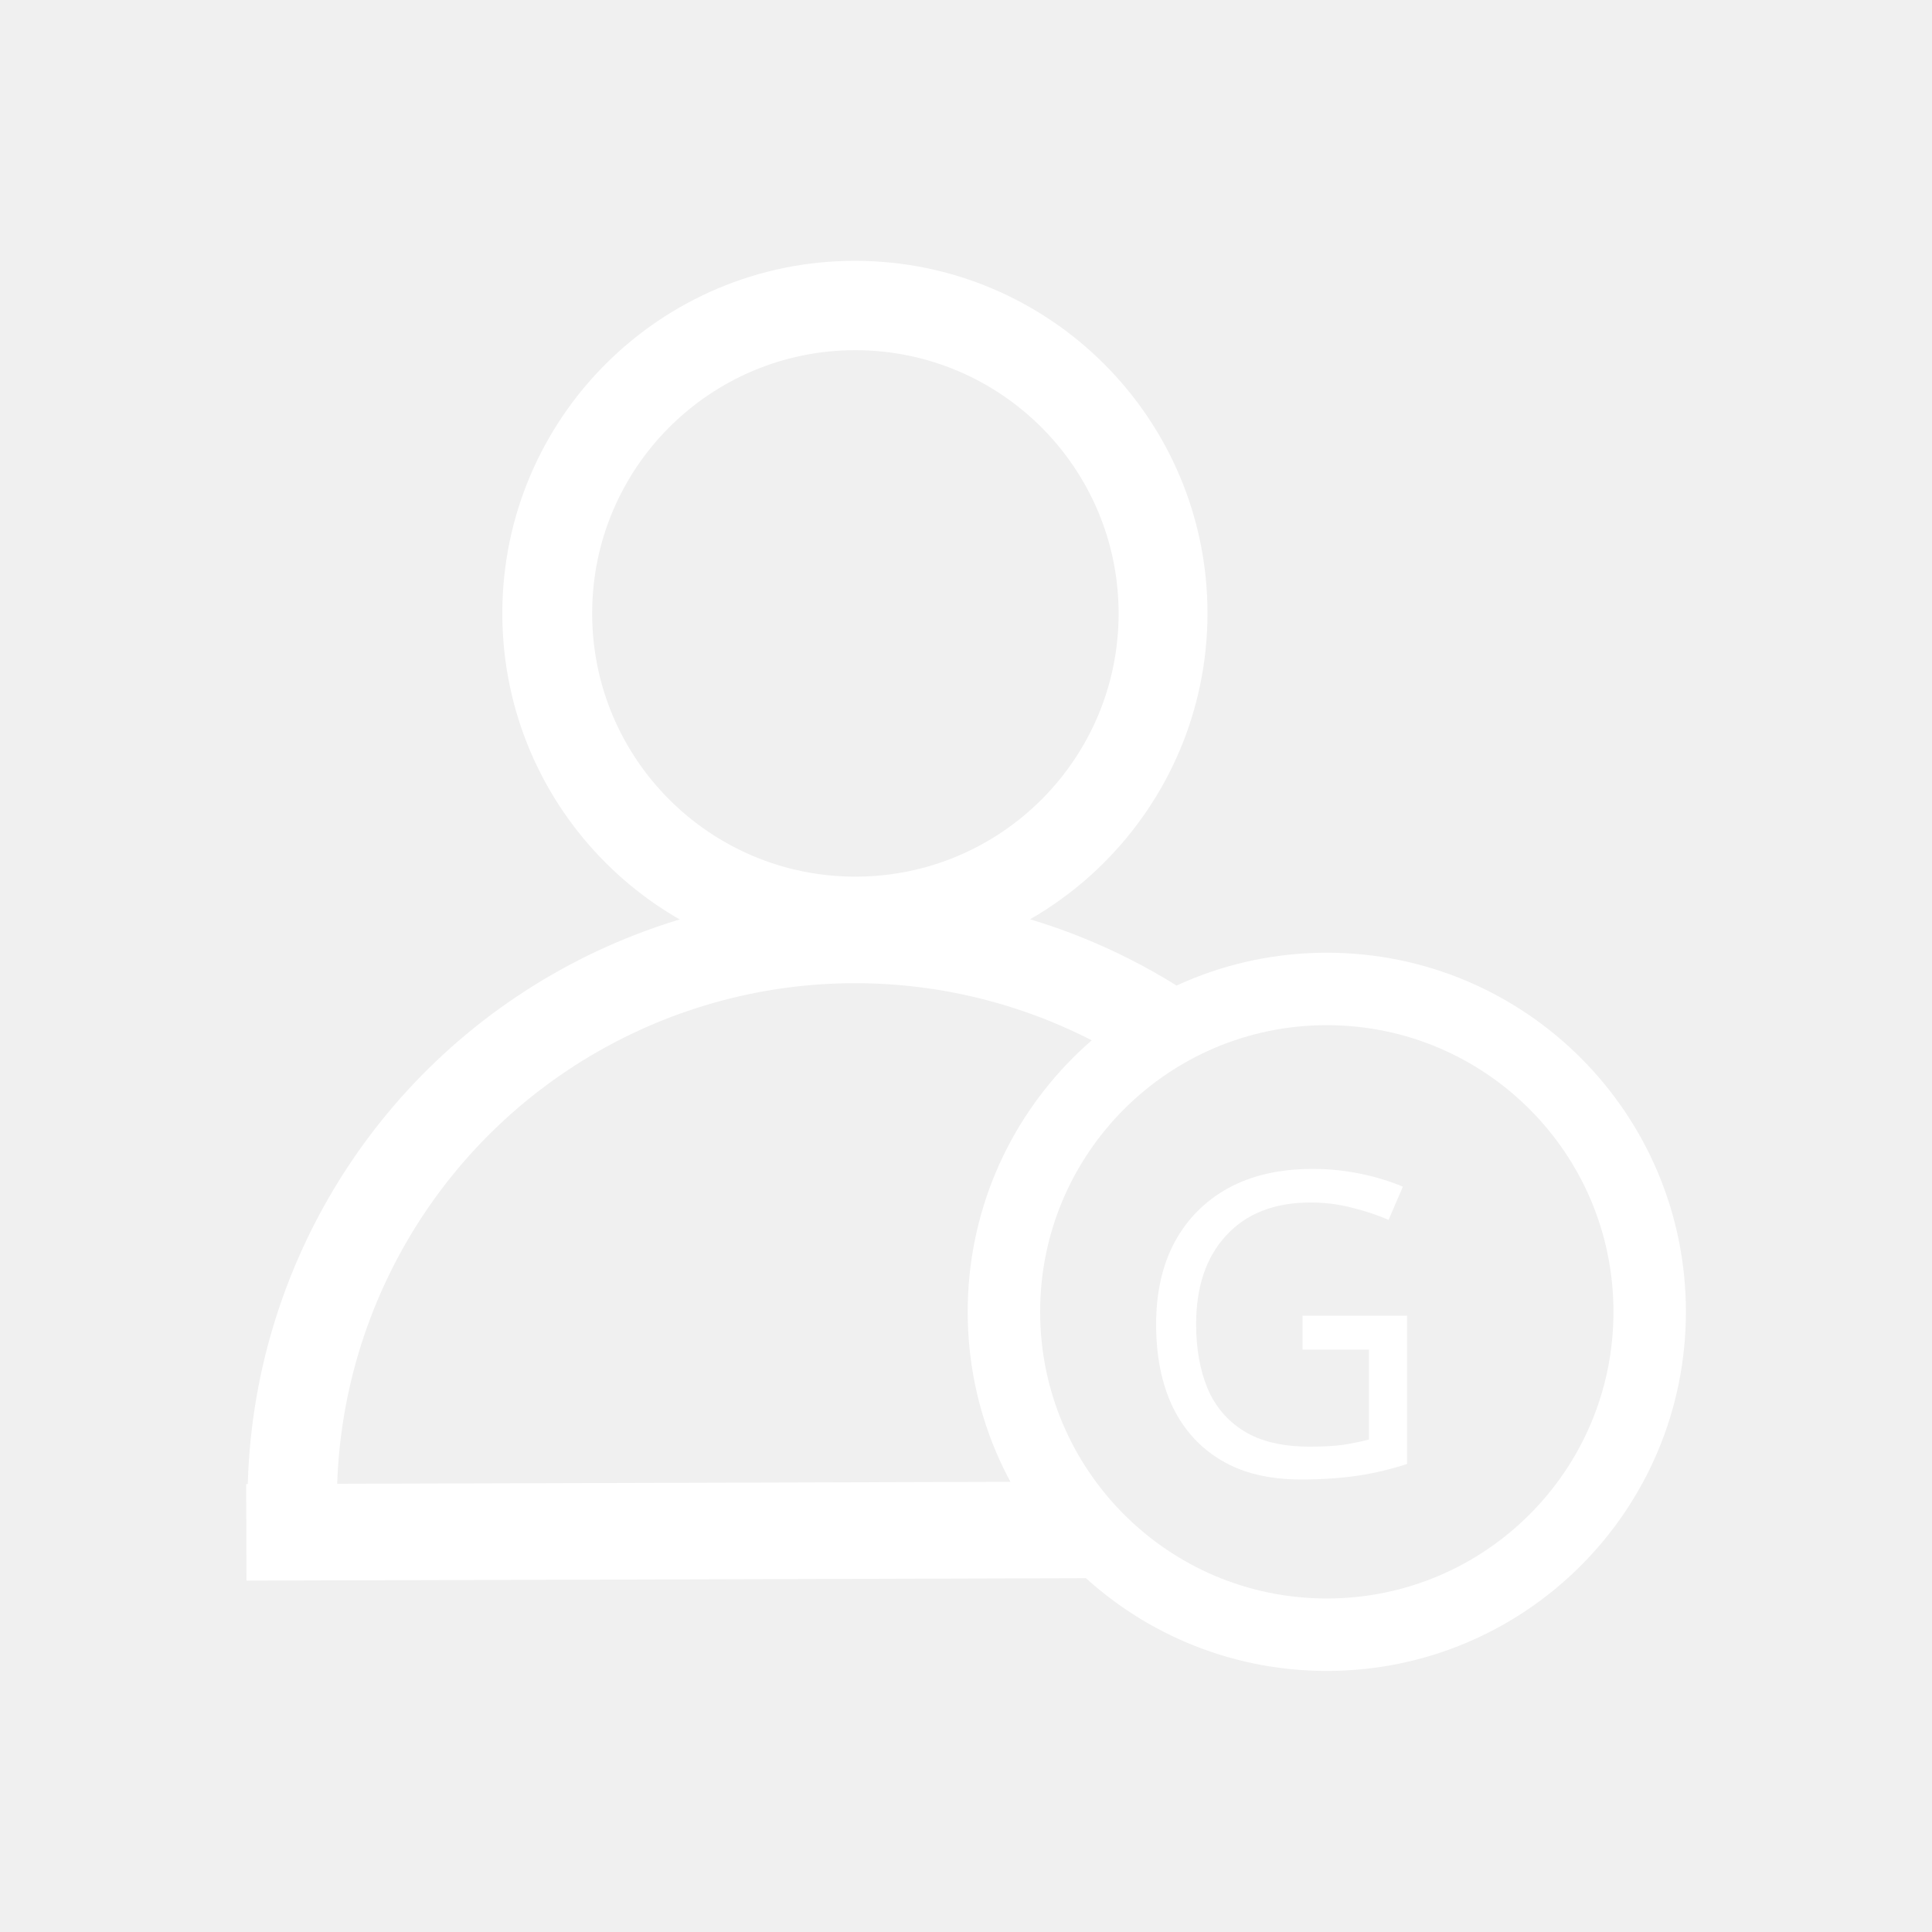
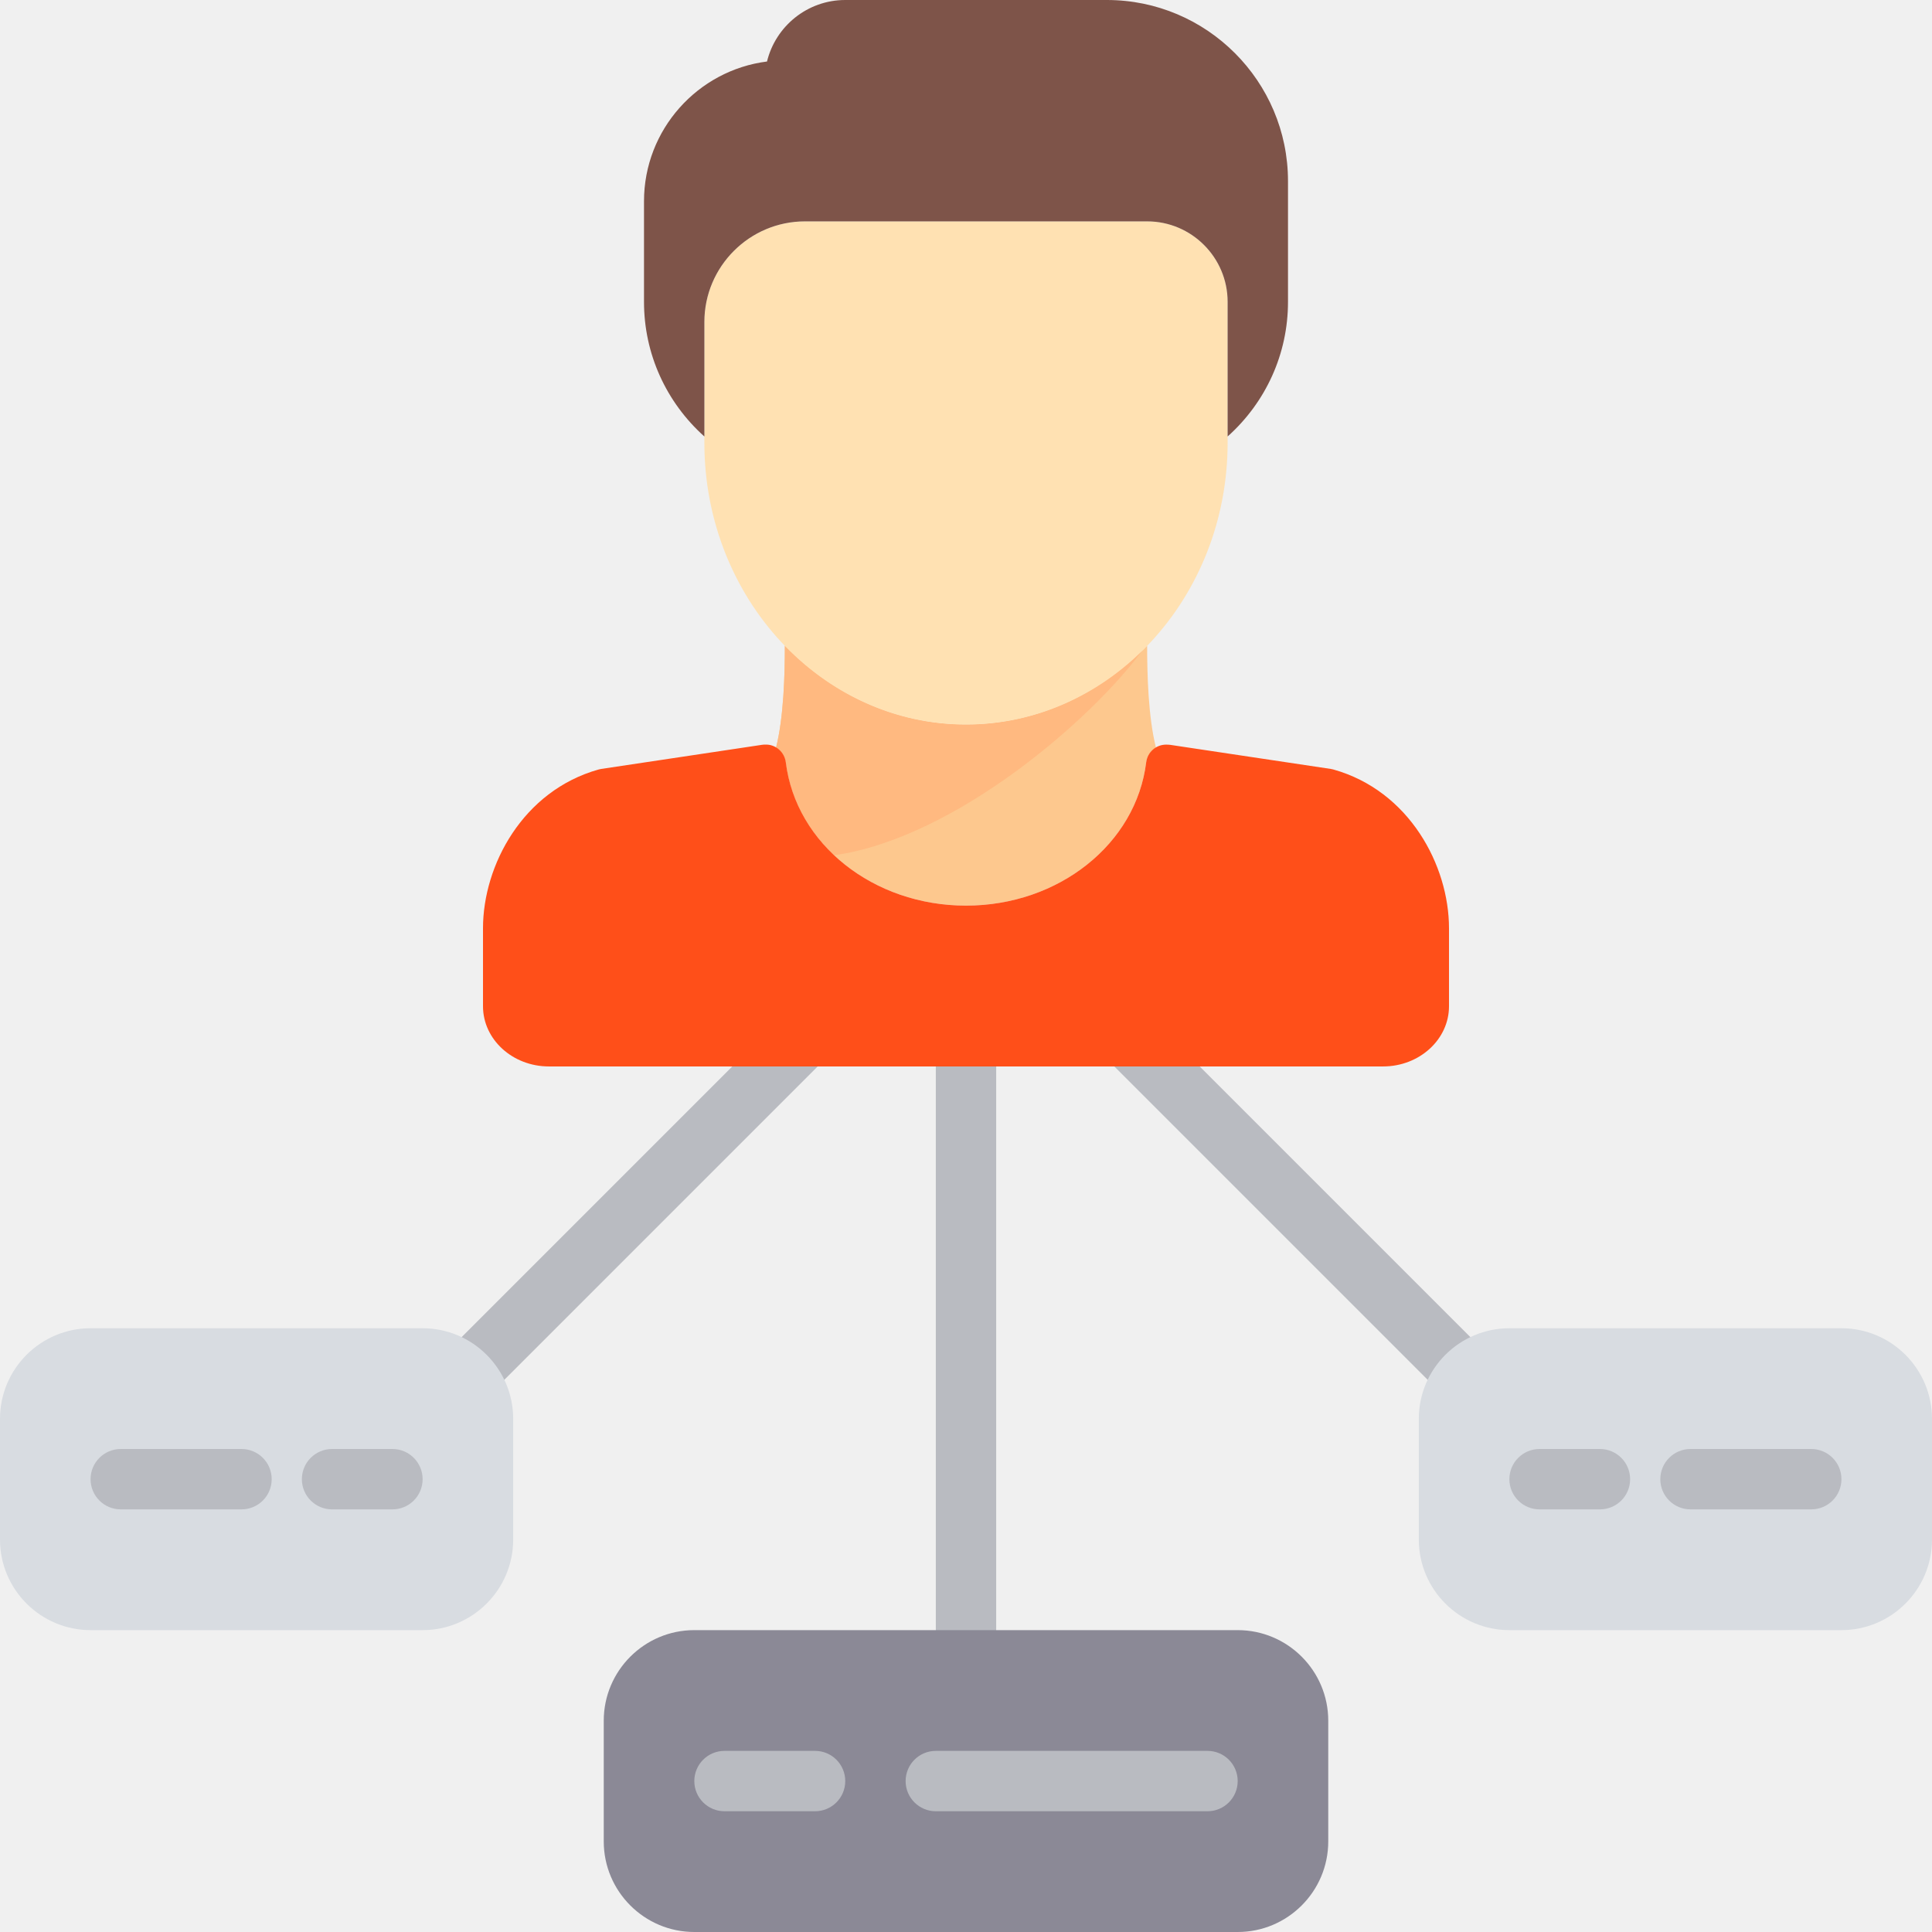
- <svg xmlns="http://www.w3.org/2000/svg" id="Layer_1" data-name="Layer 1" viewBox="0 0 80 80">
-   <defs>
-     <style>.cls-1,.cls-3{fill:#fff;}.cls-2,.cls-4{fill:none;stroke:#fff;stroke-miterlimit:10;}.cls-2{stroke-width:3px;}.cls-3{font-size:17.52px;font-family:Keep Calm;}.cls-4{stroke-width:4px;}</style>
-   </defs>
-   <path class="cls-1" d="M47.6,44.51A21.46,21.46,0,0,0,13.95,62.18c0,1-.46-0.09-1.49-0.09s-2.21,1.12-2.21.09A25.16,25.16,0,0,1,49.49,41.31" />
-   <path class="cls-1" d="M35.42,40A14.6,14.6,0,1,1,50,25.42,14.62,14.62,0,0,1,35.42,40h0Zm0-25.5a10.9,10.9,0,1,0,10.9,10.9,10.91,10.91,0,0,0-10.9-10.9h0Zm0,0" />
-   <circle class="cls-2" cx="54.94" cy="54.32" r="13.37" />
-   <text class="cls-3" transform="translate(46.81 61.09)">G</text>
-   <line class="cls-4" x1="10.2" y1="63.45" x2="45.08" y2="63.35" />
+ <svg xmlns="http://www.w3.org/2000/svg" version="1.1" id="Capa_1" x="0px" y="0px" viewBox="0 0 512 512" style="enable-background:new 0 0 512 512;" xml:space="preserve">
+   <g>
+     <g>
+       <g>
+         <path style="fill:#B9BBC1;" d="M256,448c-4.422,0-8-3.582-8-8V264c0-4.418,3.578-8,8-8s8,3.582,8,8v176     C264,444.418,260.422,448,256,448z" />
+       </g>
+     </g>
+     <g>
+       <path style="fill:#8B8996;" d="M328,432H184c-13.234,0-24,10.766-24,24v32c0,13.234,10.766,24,24,24h144c13.234,0,24-10.766,24-24    v-32C352,442.765,341.234,432,328,432z" />
+     </g>
+     <g>
+       <g>
+         <path style="fill:#B9BBC1;" d="M123.312,372.687c-2.047,0-4.094-0.781-5.656-2.344c-3.125-3.125-3.125-8.188,0-11.312     l100.687-100.687c3.125-3.125,8.188-3.125,11.312,0s3.125,8.188,0,11.312L128.969,370.344     C127.406,371.906,125.359,372.687,123.312,372.687z" />
+       </g>
+     </g>
+     <g>
+       <g>
+         <path style="fill:#B9BBC1;" d="M388.687,372.687c-2.047,0-4.094-0.781-5.656-2.344l-92.687-92.687     c-3.125-3.125-3.125-8.187,0-11.312s8.188-3.125,11.312,0l92.687,92.687c3.125,3.125,3.125,8.188,0,11.312     C392.781,371.906,390.734,372.687,388.687,372.687z" />
+       </g>
+     </g>
+     <g>
+       <path style="fill:#D8DCE1;" d="M112,352H24c-13.234,0-24,10.766-24,24v32c0,13.234,10.766,24,24,24h88c13.234,0,24-10.766,24-24    v-32C136,362.765,125.234,352,112,352z" />
+     </g>
+     <g>
+       <g>
+         <path style="fill:#B9BBC1;" d="M216,480h-24c-4.422,0-8-3.582-8-8s3.578-8,8-8h24c4.422,0,8,3.582,8,8S220.422,480,216,480z" />
+       </g>
+     </g>
+     <g>
+       <g>
+         <path style="fill:#B9BBC1;" d="M320,480h-72c-4.422,0-8-3.582-8-8s3.578-8,8-8h72c4.422,0,8,3.582,8,8S324.422,480,320,480z" />
+       </g>
+     </g>
+     <g>
+       <g>
+         <path style="fill:#B9BBC1;" d="M104,400H88c-4.422,0-8-3.582-8-8s3.578-8,8-8h16c4.422,0,8,3.582,8,8S108.422,400,104,400z" />
+       </g>
+     </g>
+     <g>
+       <g>
+         <path style="fill:#B9BBC1;" d="M64,400H32c-4.422,0-8-3.582-8-8s3.578-8,8-8h32c4.422,0,8,3.582,8,8S68.422,400,64,400z" />
+       </g>
+     </g>
+     <g>
+       <g>
+         <path style="fill:#FDC88E;" d="M256,192c-18.629,0-35.531-7.994-48.002-20.914c-0.009,7.743-0.291,18.92-2.344,27.074     c1.347,0.823,2.392,2.174,2.596,3.856C210.911,223.672,231.437,240,256,240c24.557,0,45.083-16.331,47.75-37.984     c0.207-1.684,1.229-3.033,2.597-3.854c-2.053-8.155-2.335-19.333-2.345-27.076C291.531,184.006,274.629,192,256,192z" />
+       </g>
+       <g>
+         <path style="fill:#FFB980;" d="M302.96,172.069C290.594,184.387,274.132,192,256,192c-18.629,0-35.531-7.994-48.002-20.914     c-0.009,7.743-0.291,18.92-2.344,27.074c1.347,0.823,2.392,2.174,2.596,3.856c1.176,9.573,5.852,18.096,12.815,24.636     C253.177,222.129,289.624,190.421,302.96,172.069z" />
+       </g>
+       <g>
+         <path style="fill:#FF4F19;" d="M353.344,203.919c-0.214-0.06-0.427-0.107-0.646-0.138l-42.573-6.388     c-0.26-0.039-0.818-0.06-1.083-0.06c-2.693,0-4.964,2.008-5.292,4.682C301.083,223.669,280.557,240,256,240     c-24.562,0-45.089-16.328-47.75-37.984c-0.333-2.753-2.812-4.823-5.427-4.68c-0.312-0.018-0.62,0.008-0.948,0.057l-42.573,6.388     c-0.219,0.031-0.432,0.078-0.646,0.138C138.531,209.555,128,229.357,128,246.005v20.661c0,8.797,7.833,15.953,17.464,15.953     h221.073c9.63,0,17.464-7.156,17.464-15.953v-20.661C384,229.357,373.469,209.555,353.344,203.919z" />
+       </g>
+       <g>
+         <path style="fill:#FFE1B2;" d="M304,58.667h-90.667c-14.703,0-26.667,11.964-26.667,26.667v32     C186.667,158.505,217.771,192,256,192s69.333-33.495,69.333-74.667V80C325.333,68.237,315.765,58.667,304,58.667z" />
+       </g>
+       <g>
+         <path style="fill:#7E5449;" d="M293.333,0H224c-10.031,0-18.464,6.958-20.734,16.299c-18.359,2.333-32.599,18.052-32.599,37.034     V80c0,13.745,5.835,26.567,16,35.68V85.333c0-14.703,11.964-26.667,26.667-26.667H304c11.766,0,21.333,9.57,21.333,21.333v35.674     c10.167-9.111,16-21.933,16-35.674V48C341.333,21.534,319.802,0,293.333,0z" />
+       </g>
+     </g>
+     <g>
+       <path style="fill:#D8DCE1;" d="M400,352h88c13.234,0,24,10.766,24,24v32c0,13.234-10.766,24-24,24h-88c-13.234,0-24-10.766-24-24    v-32C376,362.765,386.765,352,400,352z" />
+     </g>
+     <g>
+       <g>
+         <path style="fill:#B9BBC1;" d="M408,400h16c4.422,0,8-3.582,8-8s-3.578-8-8-8h-16c-4.422,0-8,3.582-8,8S403.578,400,408,400z" />
+       </g>
+     </g>
+     <g>
+       <g>
+         <path style="fill:#B9BBC1;" d="M448,400h32c4.422,0,8-3.582,8-8s-3.578-8-8-8h-32c-4.422,0-8,3.582-8,8S443.578,400,448,400z" />
+       </g>
+     </g>
+   </g>
+   <g>
+ </g>
+   <g>
+ </g>
+   <g>
+ </g>
+   <g>
+ </g>
+   <g>
+ </g>
+   <g>
+ </g>
+   <g>
+ </g>
+   <g>
+ </g>
+   <g>
+ </g>
+   <g>
+ </g>
+   <g>
+ </g>
+   <g>
+ </g>
+   <g>
+ </g>
+   <g>
+ </g>
+   <g>
+ </g>
</svg>
